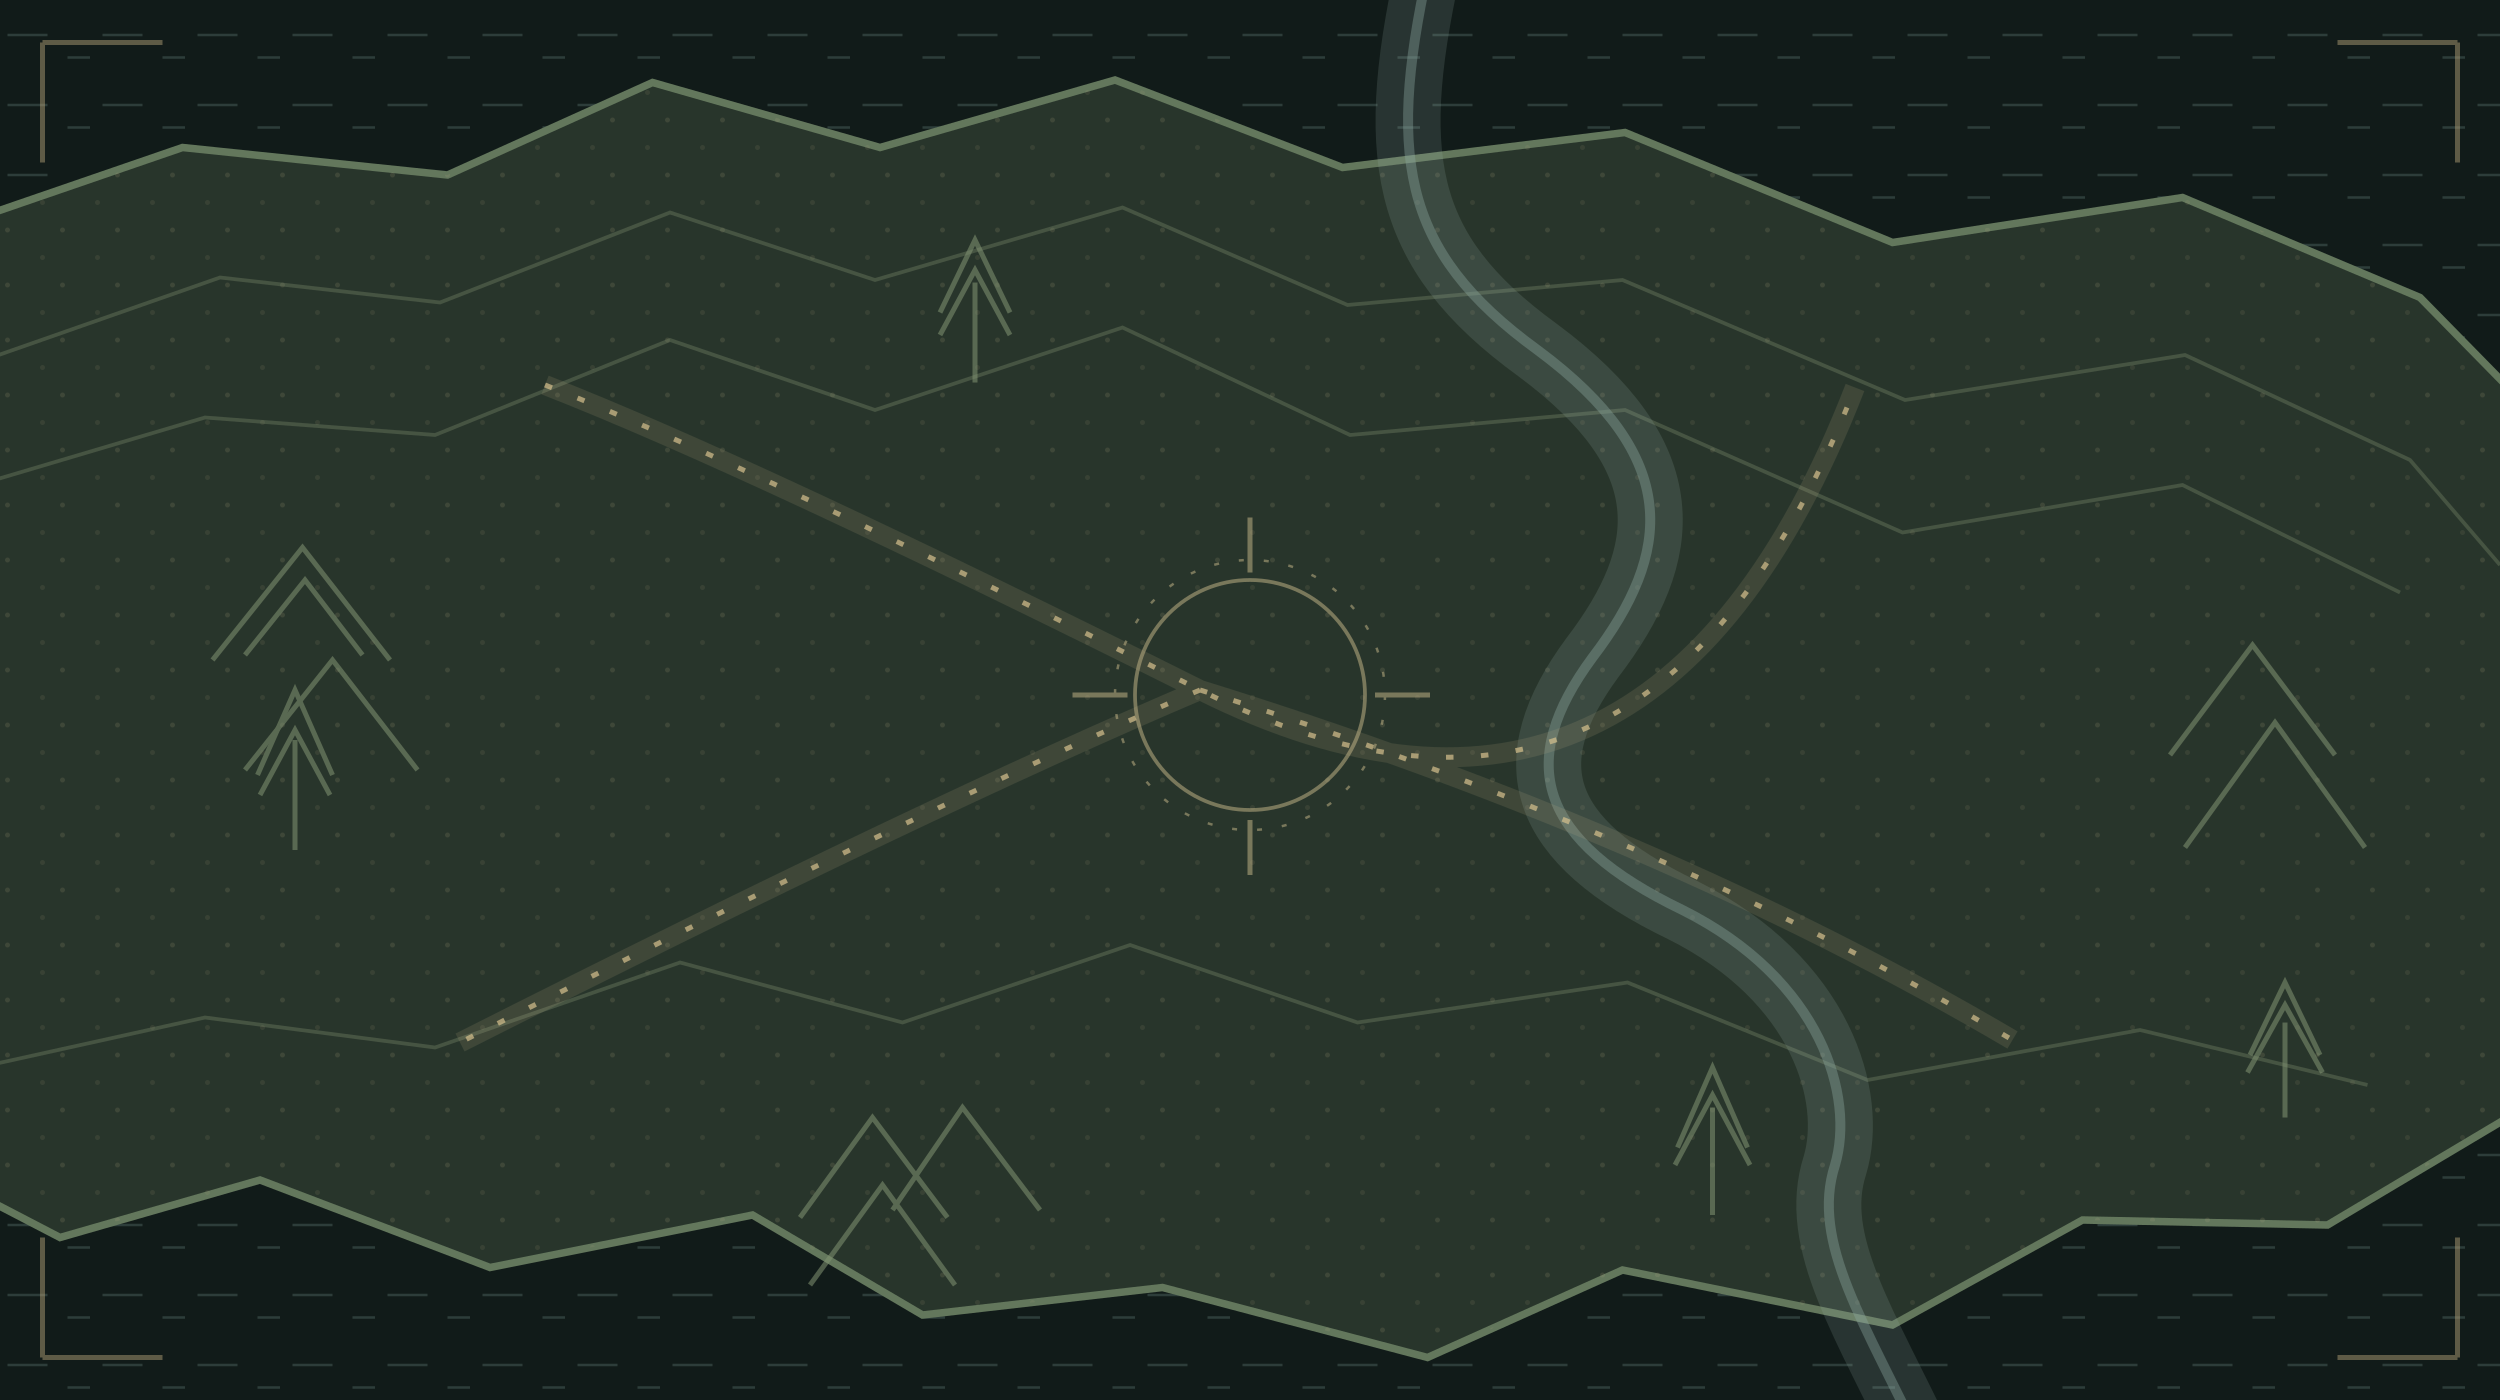
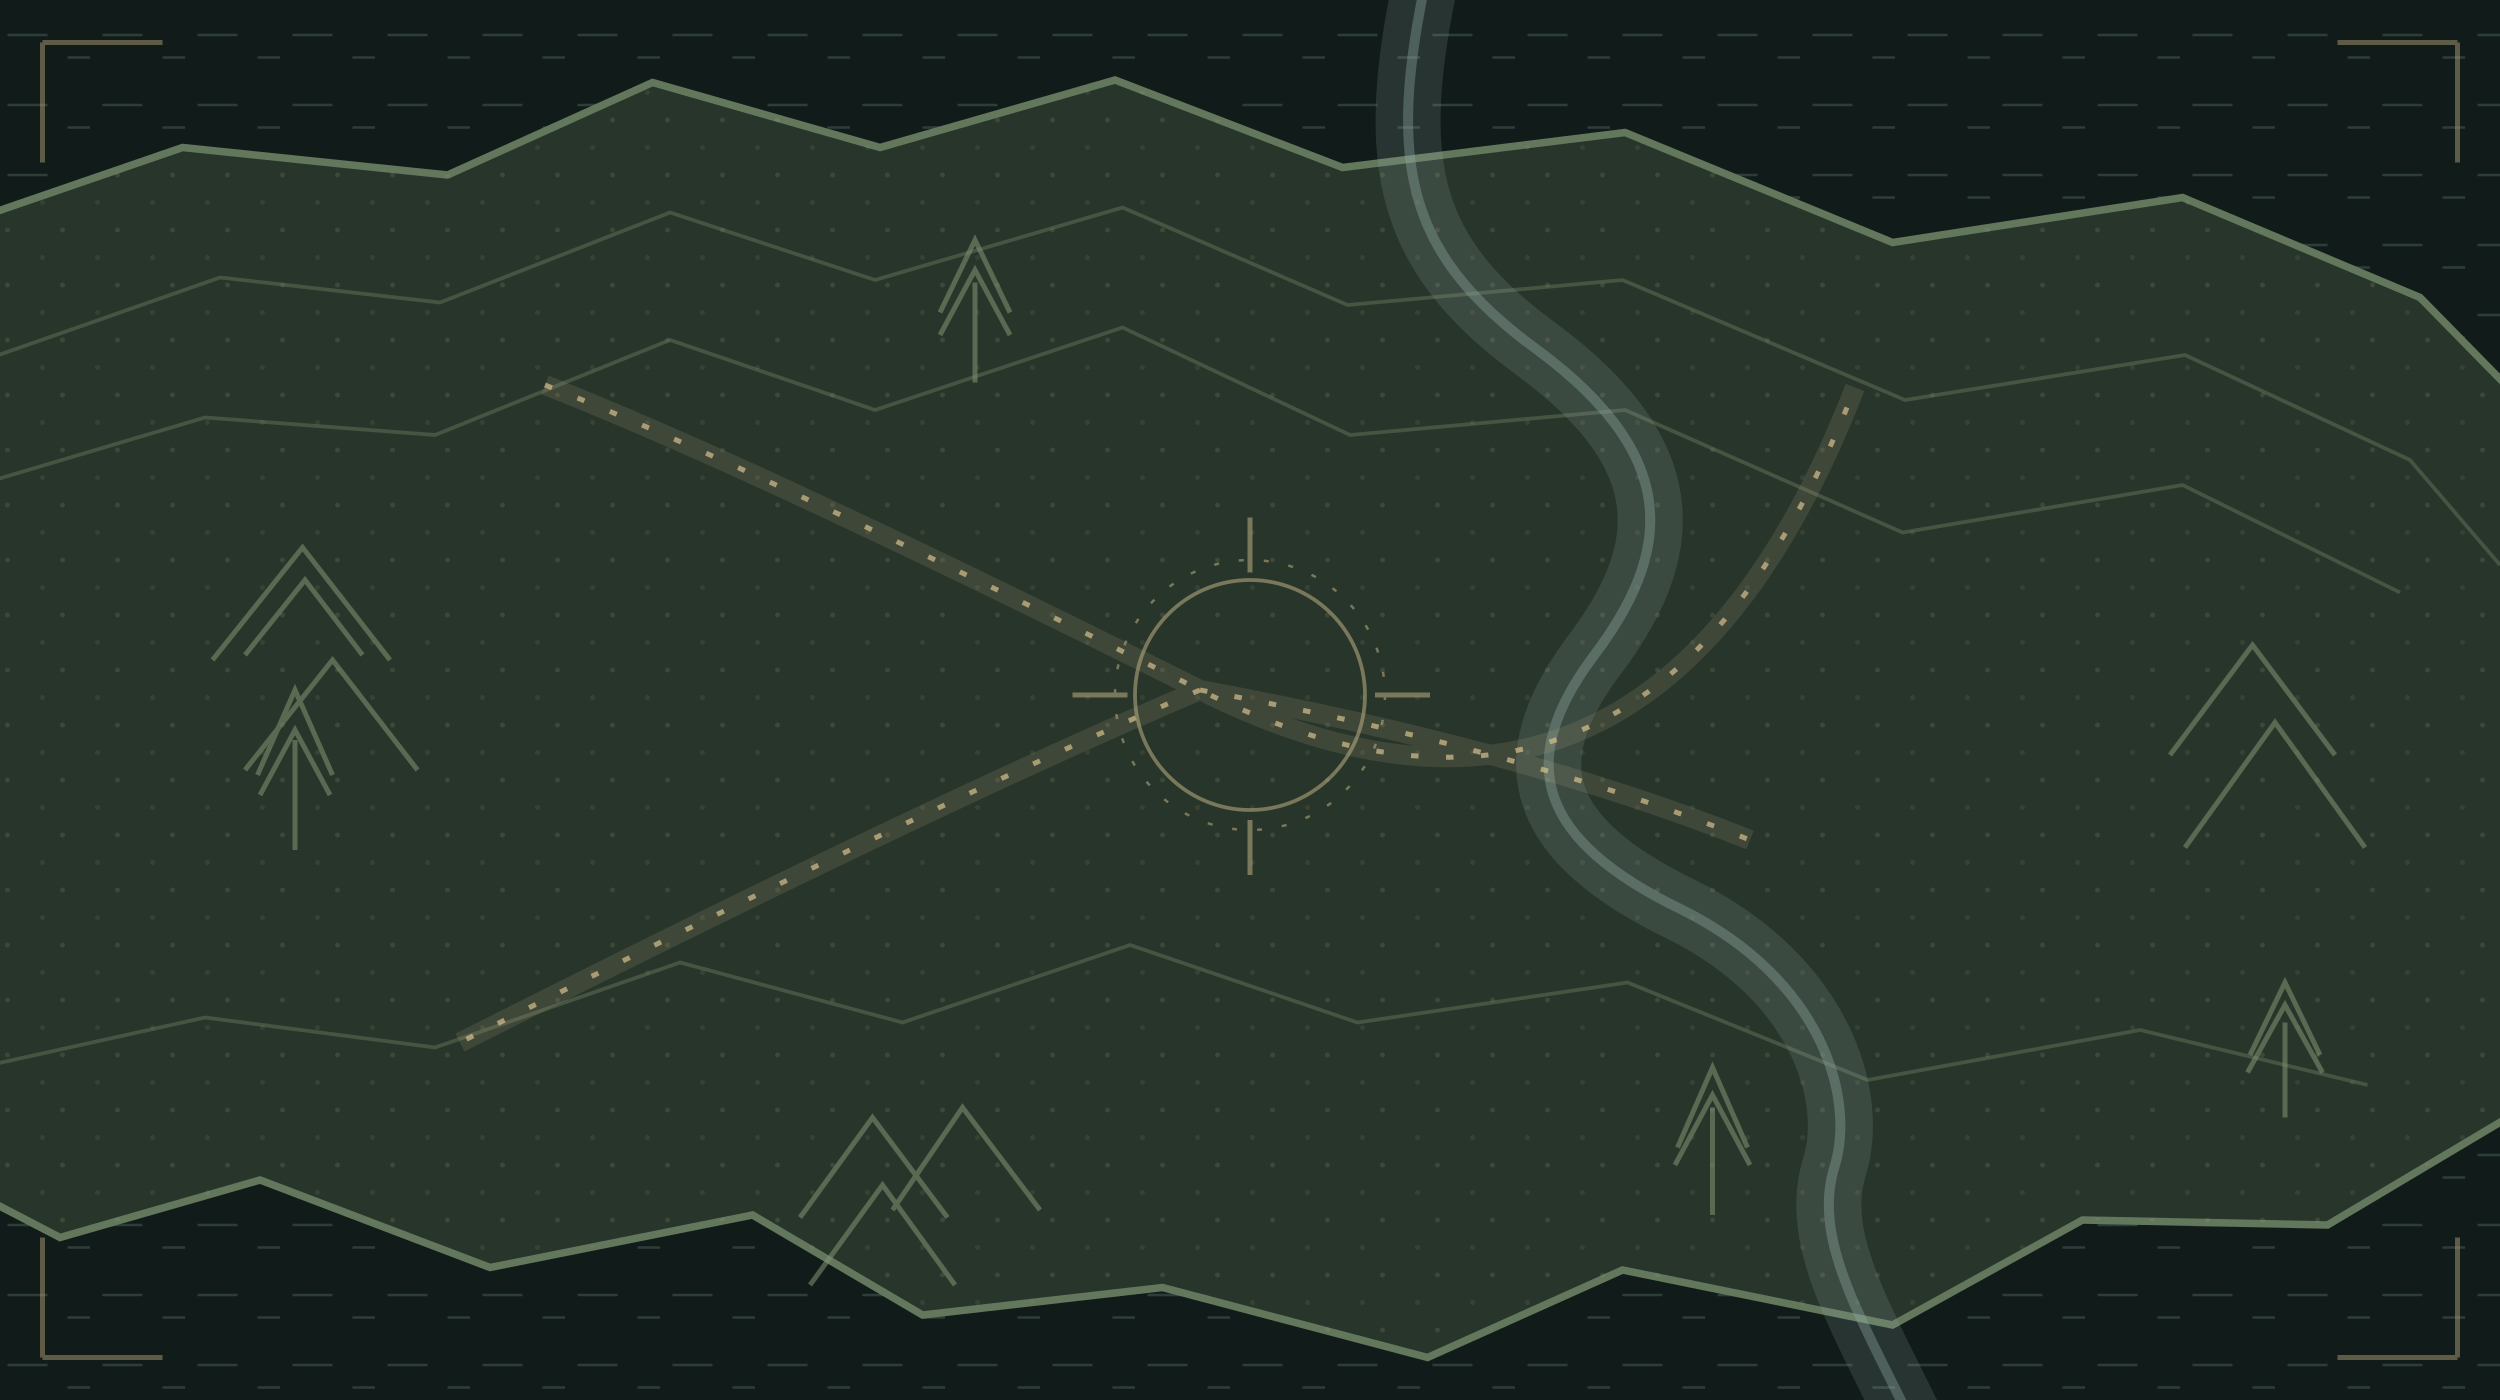
- <svg xmlns="http://www.w3.org/2000/svg" viewBox="0 0 1000 560" role="img" aria-hidden="true">
+ <svg xmlns="http://www.w3.org/2000/svg" viewBox="0 0 1000 560" preserveAspectRatio="none" role="img" aria-hidden="true">
  <defs>
    <pattern id="grain" width="22" height="22" patternUnits="userSpaceOnUse">
      <circle cx="3" cy="4" r="1" fill="#b3a882" opacity=".16" />
      <circle cx="17" cy="15" r="1" fill="#b3a882" opacity=".11" />
    </pattern>
    <pattern id="water" width="38" height="28" patternUnits="userSpaceOnUse">
      <path d="M3 14h16m8 9h9" stroke="#78978e" stroke-width="1" opacity=".28" />
    </pattern>
  </defs>
  <rect width="1000" height="560" fill="#111b19" />
  <path d="M0 0h1000v560H0z" fill="url(#water)" />
  <path d="M-20 91 73 59l106 11 82-37 91 26 94-27 91 35 113-14 107 44 116-18 95 40 52 53v265l-89 53-98-2-76 42-108-22-78 35-106-28-96 11-68-40-105 21-92-35-80 23-50-26Z" fill="#28352b" stroke="#63775c" stroke-width="3" />
  <path d="M-20 91 73 59l106 11 82-37 91 26 94-27 91 35 113-14 107 44 116-18 95 40 52 53v265l-89 53-98-2-76 42-108-22-78 35-106-28-96 11-68-40-105 21-92-35-80 23-50-26Z" fill="url(#grain)" />
  <path d="M-12 146 88 111l88 10 92-36 82 27 99-29 90 39 110-10 113 48 112-18 90 42 36 42M-9 194l91-27 92 7 94-38 82 28 99-33 91 43 110-10 111 49 112-19 87 43M-4 426l86-19 92 12 98-34 89 24 91-31 91 31 108-16 96 39 109-20 91 22" fill="none" stroke="#839271" stroke-width="1.5" opacity=".33" />
  <path d="M573-20c-19 82-13 120 42 160 58 43 54 81 22 123-31 42-22 73 36 101 56 28 69 75 61 102-10 31 12 63 36 114" fill="none" stroke="#9ab4aa" stroke-width="26" opacity=".17" />
  <path d="M573-20c-19 82-13 120 42 160 58 43 54 81 22 123-31 42-22 73 36 101 56 28 69 75 61 102-10 31 12 63 36 114" fill="none" stroke="#8ca8a0" stroke-width="4" opacity=".38" />
-   <path d="M218 154Q300 186 480 276T742 155M480 276Q374 321 184 417M480 276Q664 333 805 416" fill="none" stroke="#c9b78b" stroke-width="8" opacity=".14" />
-   <path d="M218 154Q300 186 480 276T742 155M480 276Q374 321 184 417M480 276Q664 333 805 416" fill="none" stroke="#d6c18d" stroke-width="2" stroke-dasharray="3 11" opacity=".7" />
+   <path d="M218 154Q300 186 480 276T742 155M480 276Q374 321 184 417M480 276Q610 300 700 336" fill="none" stroke="#c9b78b" stroke-width="8" opacity=".14" />
+   <path d="M218 154Q300 186 480 276T742 155M480 276Q374 321 184 417M480 276Q610 300 700 336" fill="none" stroke="#d6c18d" stroke-width="2" stroke-dasharray="3 11" opacity=".7" />
  <g fill="none" stroke="#829372" stroke-width="2" opacity=".55">
    <path d="m85 264 36-45 35 45m-58-2 24-30 23 30m-47 46 35-44 34 44" />
    <path d="m320 487 29-40 30 40m-22-3 28-41 31 41m-92 30 29-40 29 40" />
    <path d="m868 302 33-44 33 44m-60 37 36-50 36 50" />
    <path d="M118 340v-44m-15 14 15-34 15 34m-29 8 14-26 14 26M914 447v-38m-14 13 14-29 14 29m-29 7 15-27 15 27" />
    <path d="M390 153v-40m-14 12 14-29 14 29m-28 9 14-26 14 26M685 486v-43m-14 16 14-32 14 32m-29 7 15-28 15 28" />
  </g>
  <g stroke="#bcae83" fill="none" opacity=".55">
    <circle cx="500" cy="278" r="46" stroke-width="1.5" />
    <circle cx="500" cy="278" r="54" stroke-width="1" stroke-dasharray="2 8" />
    <path d="M500 207v22m0 99v22m-71-72h22m99 0h22" stroke-width="2" />
  </g>
  <path d="M17 17h48m-48 0v48M983 17h-48m48 0v48M17 543h48m-48 0v-48m966 48h-48m48 0v-48" fill="none" stroke="#bda97c" stroke-width="2" opacity=".45" />
</svg>
